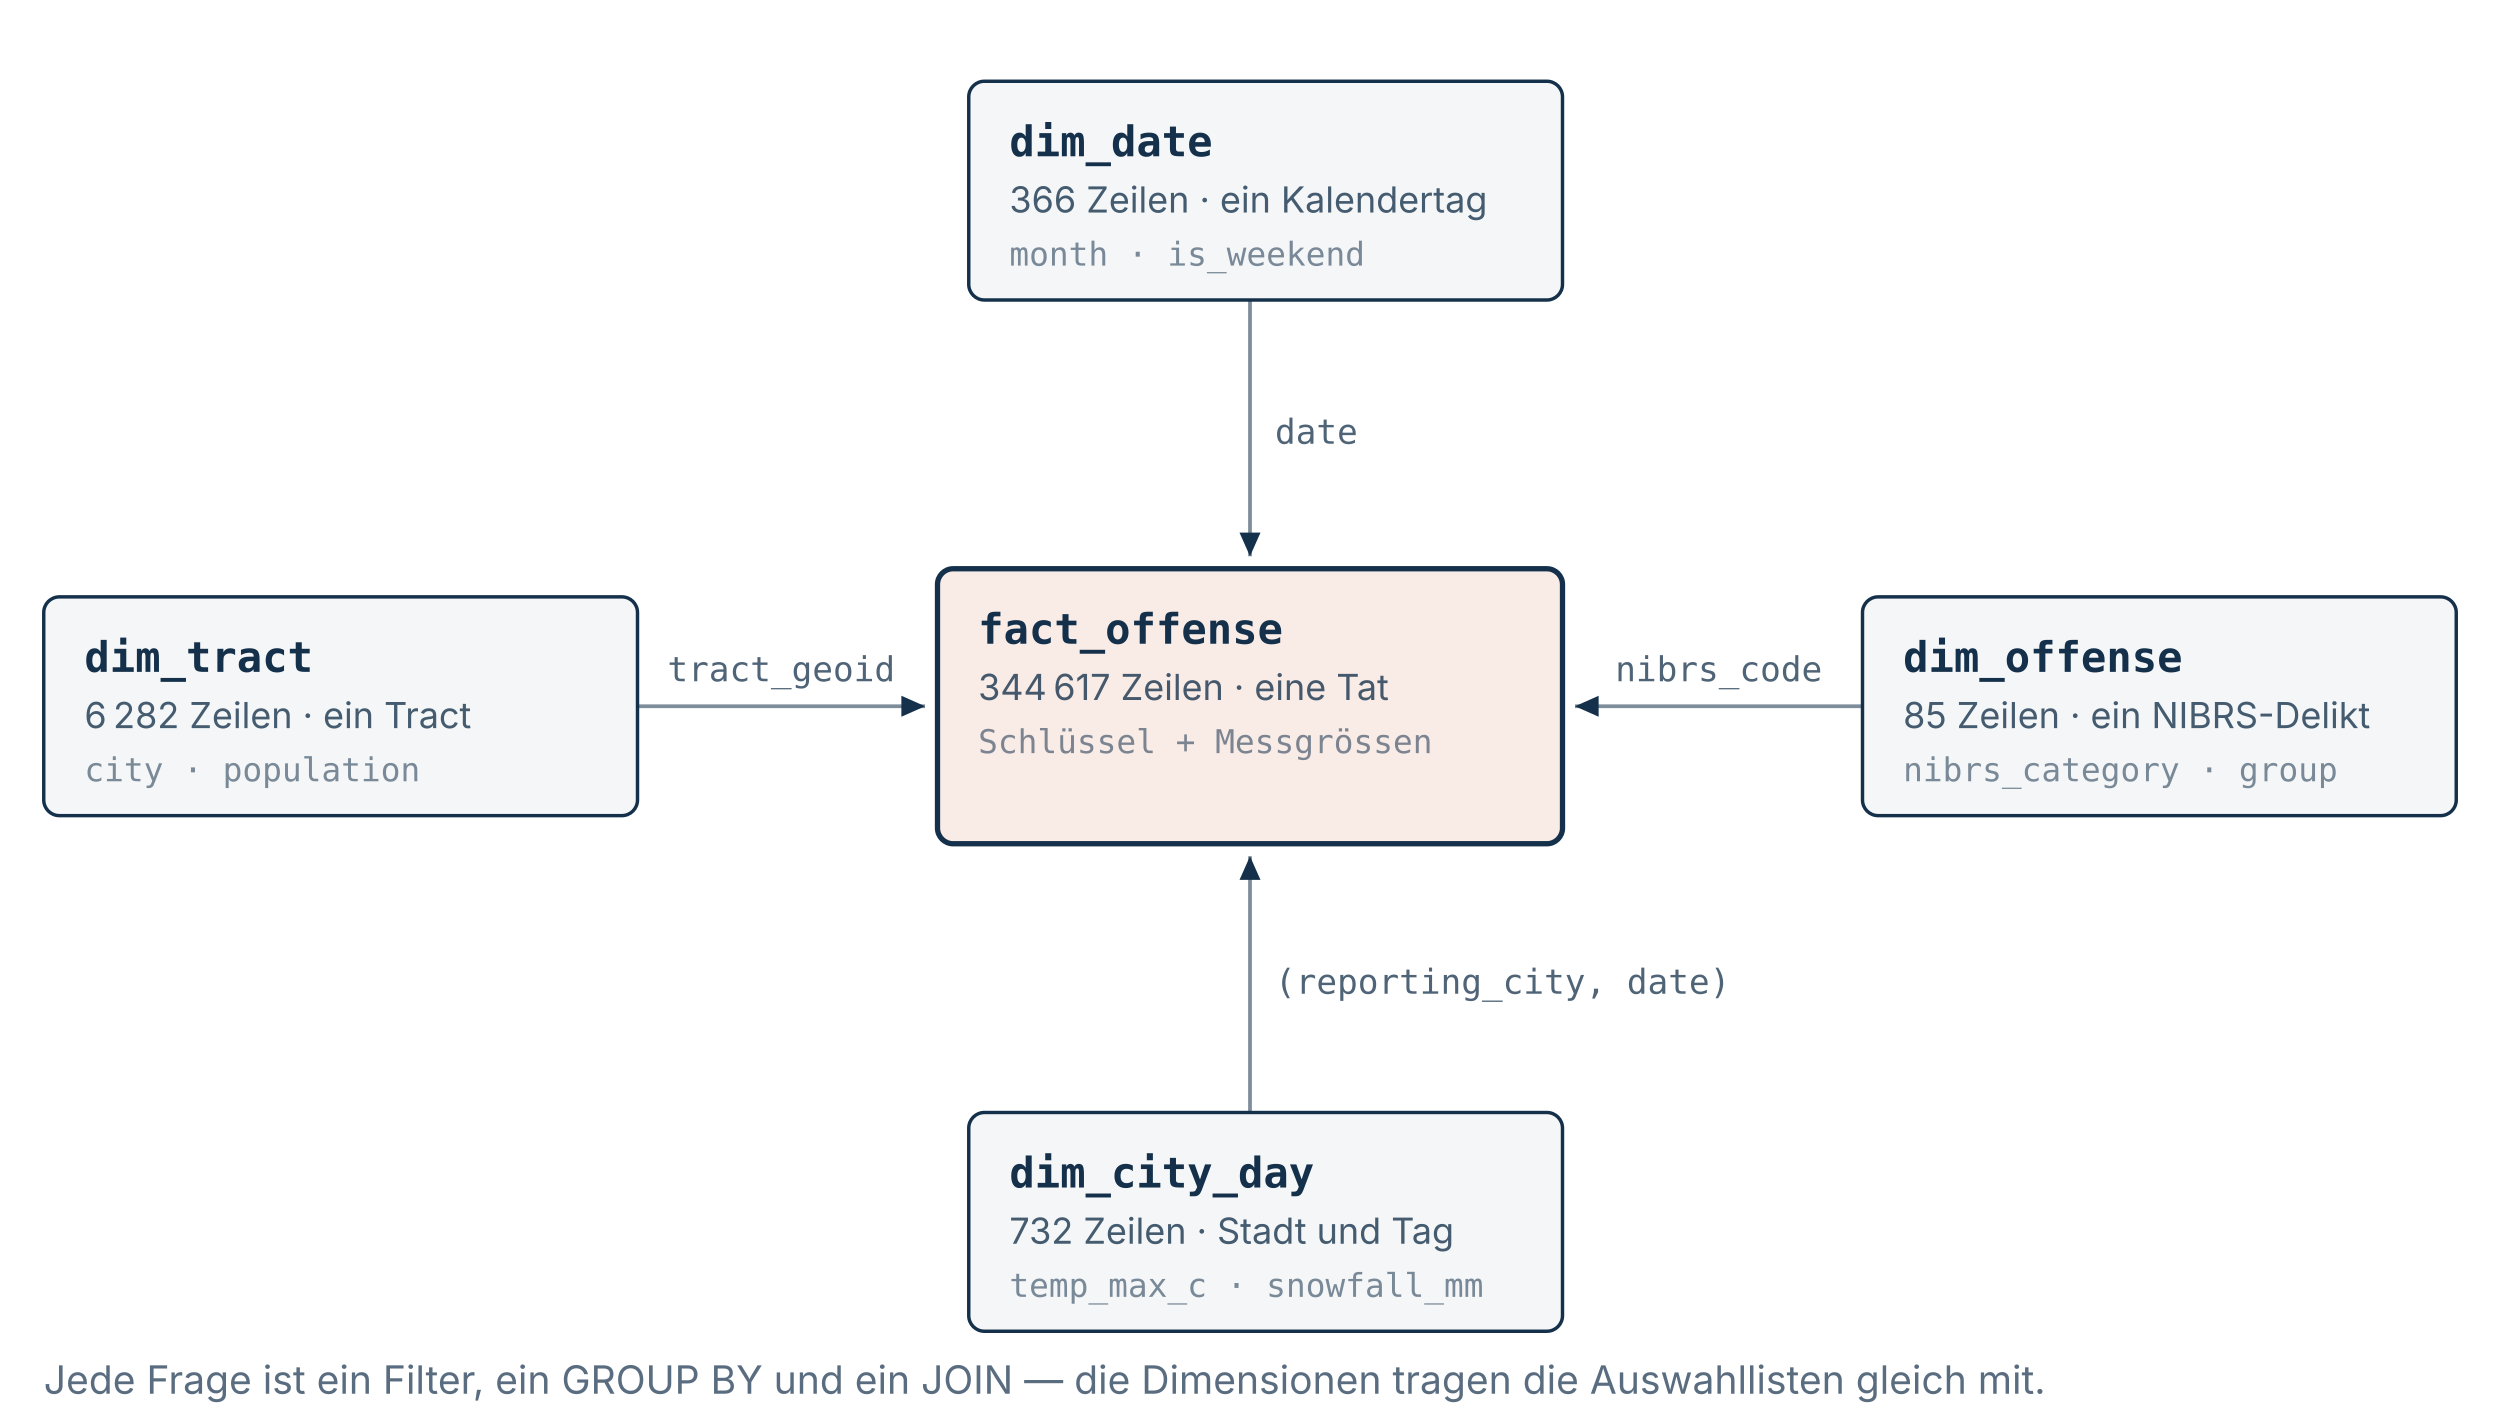
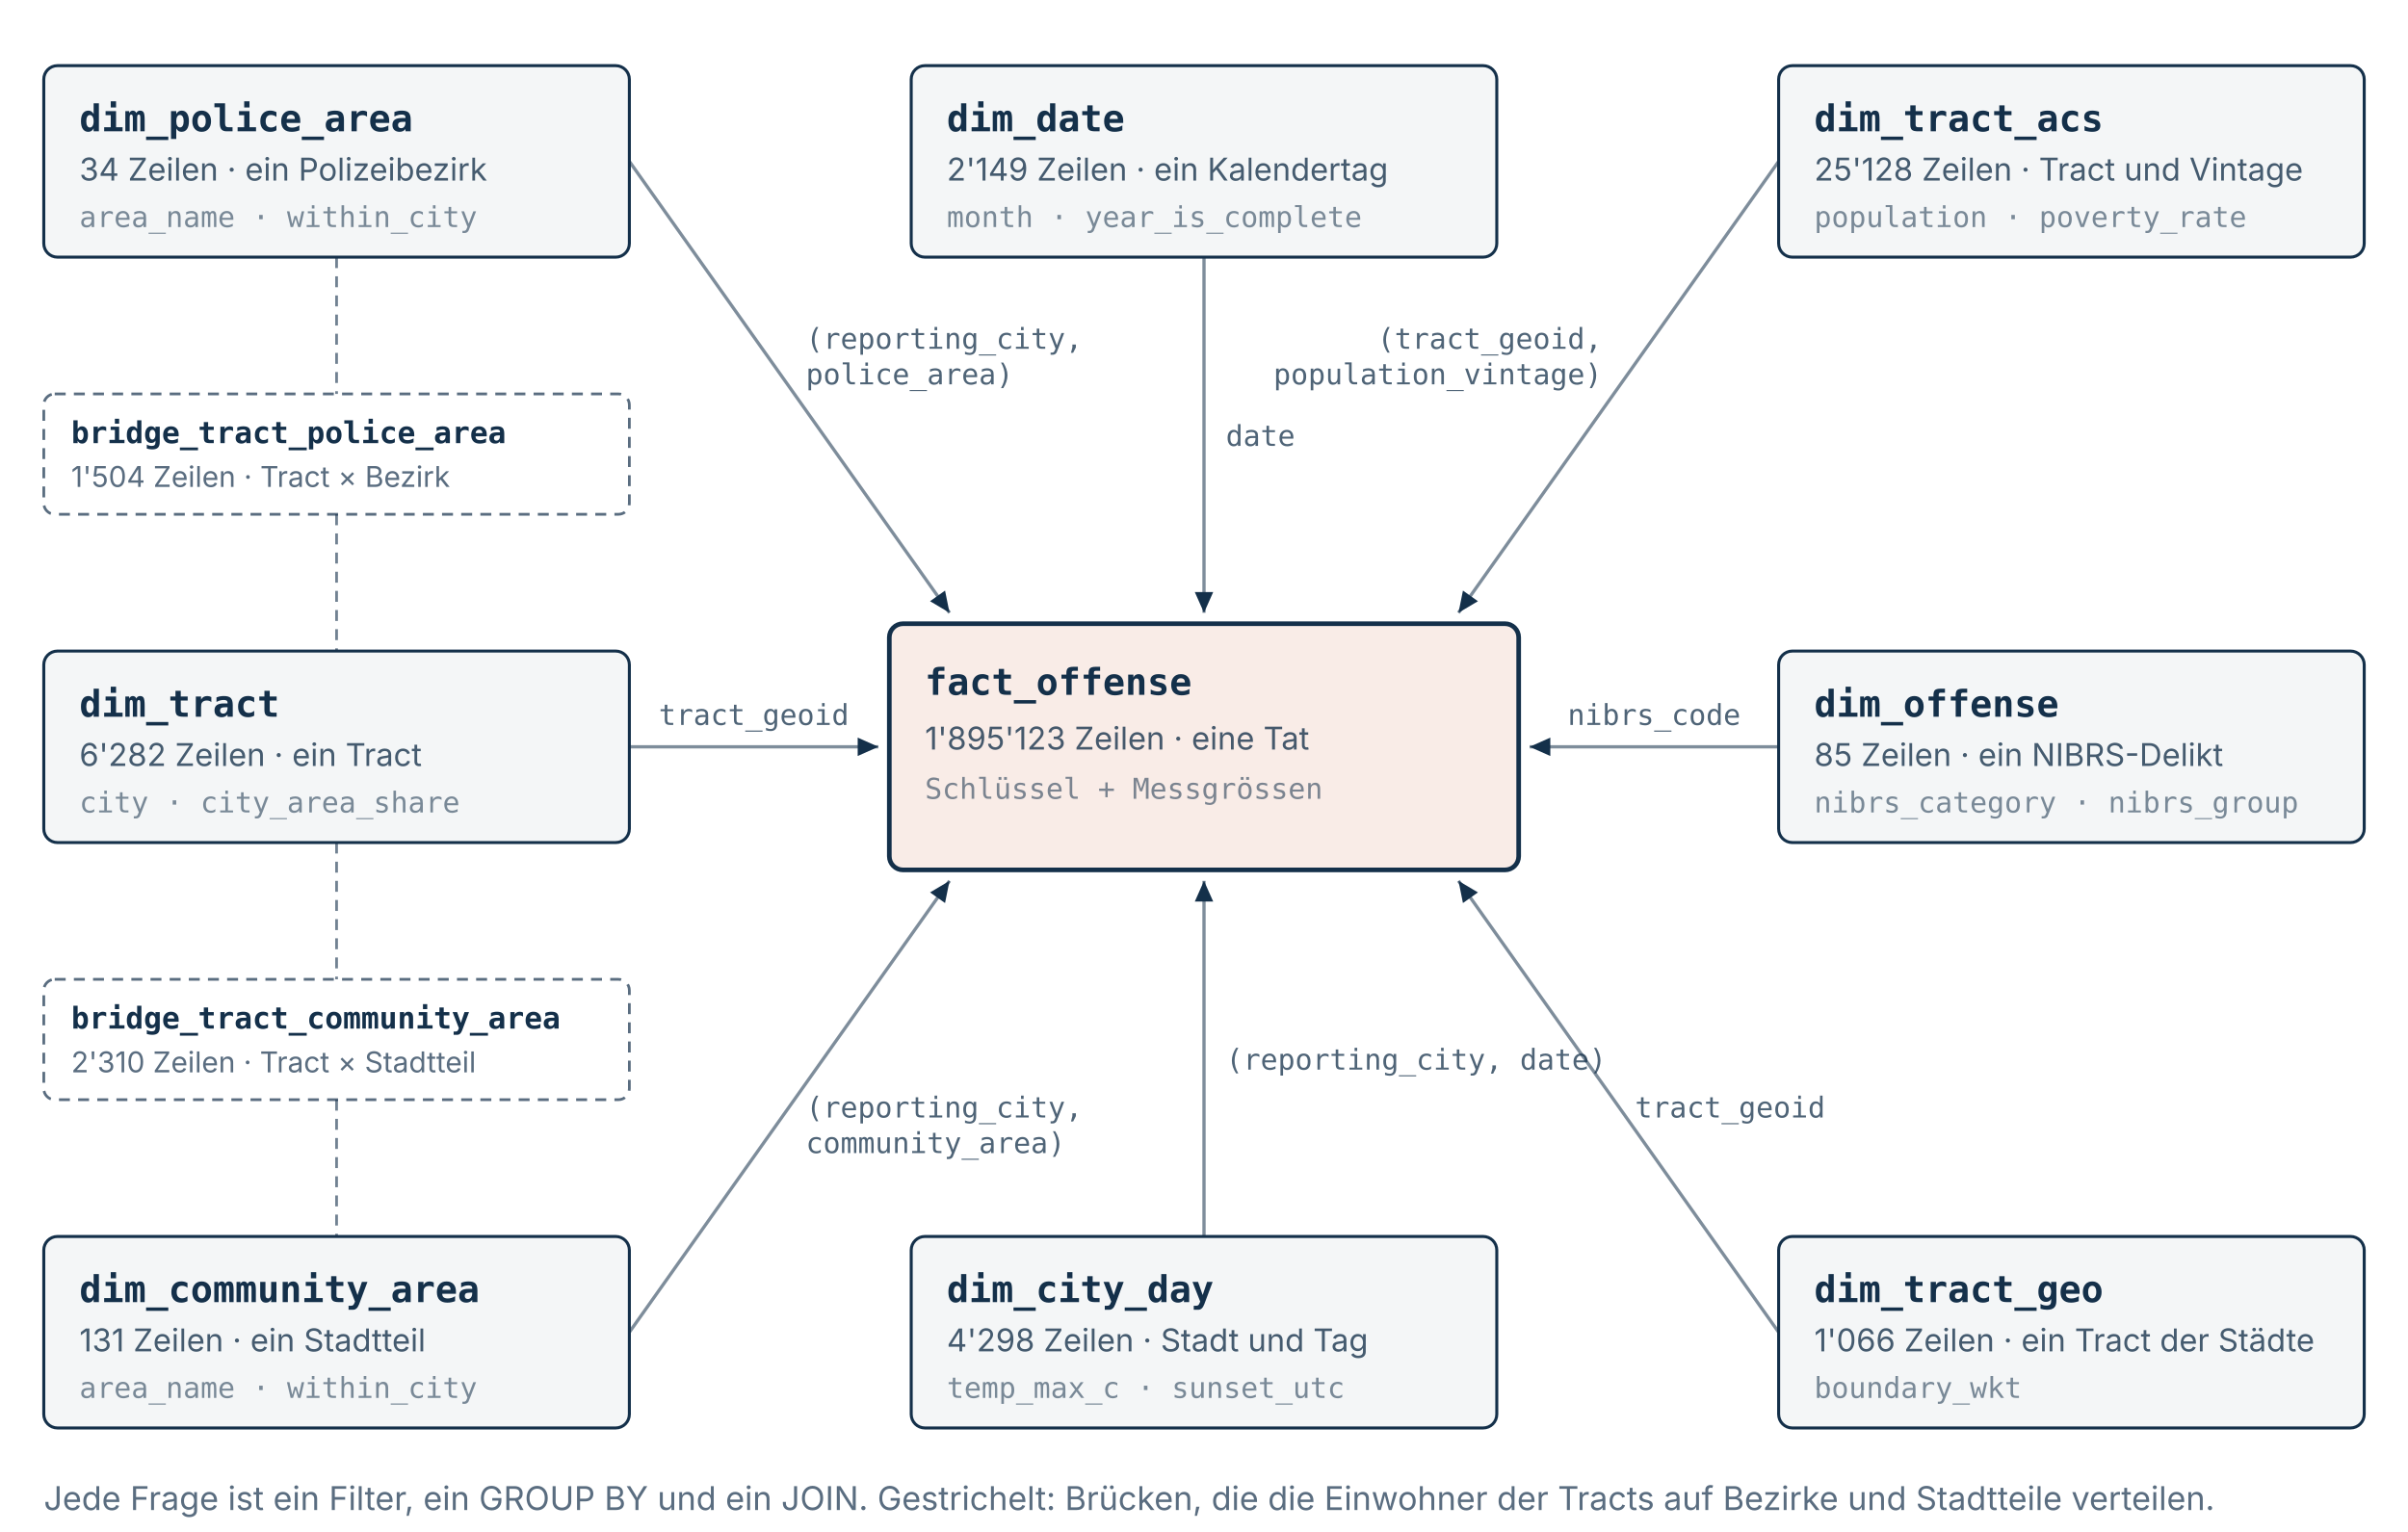
- <svg xmlns="http://www.w3.org/2000/svg" viewBox="0 0 800 452" role="img" width="100%" height="auto" aria-label="Das Sternschema: die Faktentabelle fact_offense in der Mitte, darum die vier Dimensionen dim_tract, dim_offense, dim_date und dim_city_day, je über einen Schlüssel verbunden.">
+ <svg xmlns="http://www.w3.org/2000/svg" viewBox="0 0 880 560" role="img" width="100%" height="auto" aria-label="Das Sternschema: die Faktentabelle fact_offense in der Mitte, darum 8 Dimensionen (dim_tract, dim_tract_geo, dim_tract_acs, dim_offense, dim_date, dim_city_day, dim_police_area, dim_community_area), je über einen Schlüssel verbunden; dazu 2 Brücken (bridge_tract_police_area, bridge_tract_community_area), die Tracts auf Polizeibezirke und Stadtteile verteilen.">
  <style>
  svg { color: #14304a; }
  .signal { fill: #c2410c; }
  @media (prefers-color-scheme: dark) {
    svg { color: #dde5ee; }
    .signal { fill: #dda05c; }
  }
</style>
  <defs>
    <marker id="pfeil" viewBox="0 0 10 10" refX="9" refY="5" markerWidth="7" markerHeight="7" orient="auto-start-reverse">
      <path d="M 0 1 L 9 5 L 0 9 z" fill="currentColor" />
    </marker>
  </defs>
  <g>
-     <rect x="310" y="26" width="190" height="70" rx="5" fill="currentColor" fill-opacity="0.045" stroke="currentColor" stroke-width="1.1" />
-     <text x="323" y="50" font-family="ui-monospace,SFMono-Regular,Menlo,monospace" font-size="13.5" font-weight="600" fill="currentColor">dim_date</text>
-     <text x="323" y="68" font-family="ui-sans-serif,system-ui,-apple-system,sans-serif" font-size="11.5" fill="currentColor" fill-opacity="0.78">366 Zeilen · ein Kalendertag</text>
-     <text x="323" y="85" font-family="ui-monospace,SFMono-Regular,Menlo,monospace" font-size="10.5" fill="currentColor" fill-opacity="0.55">month · is_weekend</text>
+     <rect x="325" y="228" width="230" height="90" rx="5" class="signal" fill-opacity="0.10" stroke="currentColor" stroke-width="1.7" />
+     <text x="338" y="254" font-family="ui-monospace,SFMono-Regular,Menlo,monospace" font-size="13.5" font-weight="600" fill="currentColor">fact_offense</text>
+     <text x="338" y="274" font-family="ui-sans-serif,system-ui,-apple-system,sans-serif" font-size="11.5" fill-opacity="0.78" fill="currentColor">1'895'123 Zeilen · eine Tat</text>
+     <text x="338" y="292" font-family="ui-monospace,SFMono-Regular,Menlo,monospace" font-size="10.5" fill-opacity="0.55" fill="currentColor">Schlüssel + Messgrössen</text>
  </g>
  <g>
-     <rect x="310" y="356" width="190" height="70" rx="5" fill="currentColor" fill-opacity="0.045" stroke="currentColor" stroke-width="1.1" />
-     <text x="323" y="380" font-family="ui-monospace,SFMono-Regular,Menlo,monospace" font-size="13.5" font-weight="600" fill="currentColor">dim_city_day</text>
-     <text x="323" y="398" font-family="ui-sans-serif,system-ui,-apple-system,sans-serif" font-size="11.5" fill="currentColor" fill-opacity="0.78">732 Zeilen · Stadt und Tag</text>
-     <text x="323" y="415" font-family="ui-monospace,SFMono-Regular,Menlo,monospace" font-size="10.5" fill="currentColor" fill-opacity="0.55">temp_max_c · snowfall_mm</text>
+     <rect x="16" y="238" width="214" height="70" rx="5" fill="currentColor" fill-opacity="0.045" stroke="currentColor" stroke-width="1.1" />
+     <text x="29" y="262" font-family="ui-monospace,SFMono-Regular,Menlo,monospace" font-size="13.5" font-weight="600" fill="currentColor">dim_tract</text>
+     <text x="29" y="280" font-family="ui-sans-serif,system-ui,-apple-system,sans-serif" font-size="11.5" fill-opacity="0.78" fill="currentColor">6'282 Zeilen · ein Tract</text>
+     <text x="29" y="297" font-family="ui-monospace,SFMono-Regular,Menlo,monospace" font-size="10.5" fill-opacity="0.55" fill="currentColor">city · city_area_share</text>
  </g>
  <g>
-     <rect x="14" y="191" width="190" height="70" rx="5" fill="currentColor" fill-opacity="0.045" stroke="currentColor" stroke-width="1.1" />
-     <text x="27" y="215" font-family="ui-monospace,SFMono-Regular,Menlo,monospace" font-size="13.5" font-weight="600" fill="currentColor">dim_tract</text>
-     <text x="27" y="233" font-family="ui-sans-serif,system-ui,-apple-system,sans-serif" font-size="11.5" fill="currentColor" fill-opacity="0.78">6 282 Zeilen · ein Tract</text>
-     <text x="27" y="250" font-family="ui-monospace,SFMono-Regular,Menlo,monospace" font-size="10.5" fill="currentColor" fill-opacity="0.55">city · population</text>
+     <rect x="650" y="452" width="214" height="70" rx="5" fill="currentColor" fill-opacity="0.045" stroke="currentColor" stroke-width="1.1" />
+     <text x="663" y="476" font-family="ui-monospace,SFMono-Regular,Menlo,monospace" font-size="13.5" font-weight="600" fill="currentColor">dim_tract_geo</text>
+     <text x="663" y="494" font-family="ui-sans-serif,system-ui,-apple-system,sans-serif" font-size="11.5" fill-opacity="0.78" fill="currentColor">1'066 Zeilen · ein Tract der Städte</text>
+     <text x="663" y="511" font-family="ui-monospace,SFMono-Regular,Menlo,monospace" font-size="10.5" fill-opacity="0.55" fill="currentColor">boundary_wkt</text>
  </g>
  <g>
-     <rect x="596" y="191" width="190" height="70" rx="5" fill="currentColor" fill-opacity="0.045" stroke="currentColor" stroke-width="1.1" />
-     <text x="609" y="215" font-family="ui-monospace,SFMono-Regular,Menlo,monospace" font-size="13.5" font-weight="600" fill="currentColor">dim_offense</text>
-     <text x="609" y="233" font-family="ui-sans-serif,system-ui,-apple-system,sans-serif" font-size="11.5" fill="currentColor" fill-opacity="0.78">85 Zeilen · ein NIBRS-Delikt</text>
-     <text x="609" y="250" font-family="ui-monospace,SFMono-Regular,Menlo,monospace" font-size="10.5" fill="currentColor" fill-opacity="0.55">nibrs_category · group</text>
+     <rect x="650" y="24" width="214" height="70" rx="5" fill="currentColor" fill-opacity="0.045" stroke="currentColor" stroke-width="1.1" />
+     <text x="663" y="48" font-family="ui-monospace,SFMono-Regular,Menlo,monospace" font-size="13.5" font-weight="600" fill="currentColor">dim_tract_acs</text>
+     <text x="663" y="66" font-family="ui-sans-serif,system-ui,-apple-system,sans-serif" font-size="11.5" fill-opacity="0.78" fill="currentColor">25'128 Zeilen · Tract und Vintage</text>
+     <text x="663" y="83" font-family="ui-monospace,SFMono-Regular,Menlo,monospace" font-size="10.5" fill-opacity="0.55" fill="currentColor">population · poverty_rate</text>
  </g>
  <g>
-     <rect x="300" y="182" width="200" height="88" rx="5" class="signal" fill-opacity="0.10" stroke="currentColor" stroke-width="1.7" />
-     <text x="313" y="206" font-family="ui-monospace,SFMono-Regular,Menlo,monospace" font-size="13.5" font-weight="600" fill="currentColor">fact_offense</text>
-     <text x="313" y="224" font-family="ui-sans-serif,system-ui,-apple-system,sans-serif" font-size="11.5" fill="currentColor" fill-opacity="0.78">344 617 Zeilen · eine Tat</text>
-     <text x="313" y="241" font-family="ui-monospace,SFMono-Regular,Menlo,monospace" font-size="10.5" fill="currentColor" fill-opacity="0.55">Schlüssel + Messgrössen</text>
+     <rect x="650" y="238" width="214" height="70" rx="5" fill="currentColor" fill-opacity="0.045" stroke="currentColor" stroke-width="1.1" />
+     <text x="663" y="262" font-family="ui-monospace,SFMono-Regular,Menlo,monospace" font-size="13.5" font-weight="600" fill="currentColor">dim_offense</text>
+     <text x="663" y="280" font-family="ui-sans-serif,system-ui,-apple-system,sans-serif" font-size="11.5" fill-opacity="0.78" fill="currentColor">85 Zeilen · ein NIBRS-Delikt</text>
+     <text x="663" y="297" font-family="ui-monospace,SFMono-Regular,Menlo,monospace" font-size="10.5" fill-opacity="0.55" fill="currentColor">nibrs_category · nibrs_group</text>
  </g>
-   <line x1="400" y1="96" x2="400" y2="178" stroke="currentColor" stroke-width="1.2" stroke-opacity="0.55" marker-end="url(#pfeil)" />
-   <line x1="400" y1="356" x2="400" y2="274" stroke="currentColor" stroke-width="1.2" stroke-opacity="0.55" marker-end="url(#pfeil)" />
-   <line x1="204" y1="226" x2="296" y2="226" stroke="currentColor" stroke-width="1.2" stroke-opacity="0.55" marker-end="url(#pfeil)" />
-   <line x1="596" y1="226" x2="504" y2="226" stroke="currentColor" stroke-width="1.2" stroke-opacity="0.55" marker-end="url(#pfeil)" />
-   <text x="408" y="142" text-anchor="start" font-family="ui-monospace,SFMono-Regular,Menlo,monospace" font-size="11" fill="currentColor" fill-opacity="0.75">date</text>
-   <text x="408" y="318" text-anchor="start" font-family="ui-monospace,SFMono-Regular,Menlo,monospace" font-size="11" fill="currentColor" fill-opacity="0.75">(reporting_city, date)</text>
-   <text x="250" y="218" text-anchor="middle" font-family="ui-monospace,SFMono-Regular,Menlo,monospace" font-size="11" fill="currentColor" fill-opacity="0.75">tract_geoid</text>
-   <text x="550" y="218" text-anchor="middle" font-family="ui-monospace,SFMono-Regular,Menlo,monospace" font-size="11" fill="currentColor" fill-opacity="0.75">nibrs_code</text>
-   <text x="14" y="446" font-family="ui-sans-serif,system-ui,-apple-system,sans-serif" font-size="12.5" fill="currentColor" fill-opacity="0.7">Jede Frage ist ein Filter, ein GROUP BY und ein JOIN — die Dimensionen tragen die Auswahllisten gleich mit.</text>
+   <g>
+     <rect x="333" y="24" width="214" height="70" rx="5" fill="currentColor" fill-opacity="0.045" stroke="currentColor" stroke-width="1.1" />
+     <text x="346" y="48" font-family="ui-monospace,SFMono-Regular,Menlo,monospace" font-size="13.5" font-weight="600" fill="currentColor">dim_date</text>
+     <text x="346" y="66" font-family="ui-sans-serif,system-ui,-apple-system,sans-serif" font-size="11.5" fill-opacity="0.78" fill="currentColor">2'149 Zeilen · ein Kalendertag</text>
+     <text x="346" y="83" font-family="ui-monospace,SFMono-Regular,Menlo,monospace" font-size="10.5" fill-opacity="0.55" fill="currentColor">month · year_is_complete</text>
+   </g>
+   <g>
+     <rect x="333" y="452" width="214" height="70" rx="5" fill="currentColor" fill-opacity="0.045" stroke="currentColor" stroke-width="1.1" />
+     <text x="346" y="476" font-family="ui-monospace,SFMono-Regular,Menlo,monospace" font-size="13.5" font-weight="600" fill="currentColor">dim_city_day</text>
+     <text x="346" y="494" font-family="ui-sans-serif,system-ui,-apple-system,sans-serif" font-size="11.5" fill-opacity="0.78" fill="currentColor">4'298 Zeilen · Stadt und Tag</text>
+     <text x="346" y="511" font-family="ui-monospace,SFMono-Regular,Menlo,monospace" font-size="10.5" fill-opacity="0.55" fill="currentColor">temp_max_c · sunset_utc</text>
+   </g>
+   <g>
+     <rect x="16" y="24" width="214" height="70" rx="5" fill="currentColor" fill-opacity="0.045" stroke="currentColor" stroke-width="1.1" />
+     <text x="29" y="48" font-family="ui-monospace,SFMono-Regular,Menlo,monospace" font-size="13.5" font-weight="600" fill="currentColor">dim_police_area</text>
+     <text x="29" y="66" font-family="ui-sans-serif,system-ui,-apple-system,sans-serif" font-size="11.5" fill-opacity="0.78" fill="currentColor">34 Zeilen · ein Polizeibezirk</text>
+     <text x="29" y="83" font-family="ui-monospace,SFMono-Regular,Menlo,monospace" font-size="10.5" fill-opacity="0.55" fill="currentColor">area_name · within_city</text>
+   </g>
+   <g>
+     <rect x="16" y="144" width="214" height="44" rx="4" fill="none" stroke="currentColor" stroke-width="1" stroke-dasharray="4 3" stroke-opacity="0.7" />
+     <text x="26" y="162" font-family="ui-monospace,SFMono-Regular,Menlo,monospace" font-size="11" font-weight="600" fill="currentColor">bridge_tract_police_area</text>
+     <text x="26" y="178" font-family="ui-sans-serif,system-ui,-apple-system,sans-serif" font-size="10.5" fill-opacity="0.7" fill="currentColor">1'504 Zeilen · Tract × Bezirk</text>
+   </g>
+   <g>
+     <rect x="16" y="452" width="214" height="70" rx="5" fill="currentColor" fill-opacity="0.045" stroke="currentColor" stroke-width="1.1" />
+     <text x="29" y="476" font-family="ui-monospace,SFMono-Regular,Menlo,monospace" font-size="13.5" font-weight="600" fill="currentColor">dim_community_area</text>
+     <text x="29" y="494" font-family="ui-sans-serif,system-ui,-apple-system,sans-serif" font-size="11.5" fill-opacity="0.78" fill="currentColor">131 Zeilen · ein Stadtteil</text>
+     <text x="29" y="511" font-family="ui-monospace,SFMono-Regular,Menlo,monospace" font-size="10.5" fill-opacity="0.55" fill="currentColor">area_name · within_city</text>
+   </g>
+   <g>
+     <rect x="16" y="358" width="214" height="44" rx="4" fill="none" stroke="currentColor" stroke-width="1" stroke-dasharray="4 3" stroke-opacity="0.7" />
+     <text x="26" y="376" font-family="ui-monospace,SFMono-Regular,Menlo,monospace" font-size="11" font-weight="600" fill="currentColor">bridge_tract_community_area</text>
+     <text x="26" y="392" font-family="ui-sans-serif,system-ui,-apple-system,sans-serif" font-size="10.5" fill-opacity="0.7" fill="currentColor">2'310 Zeilen · Tract × Stadtteil</text>
+   </g>
+   <line x1="230" y1="273" x2="321" y2="273" stroke="currentColor" stroke-width="1.2" stroke-opacity="0.55" marker-end="url(#pfeil)" />
+   <text x="275.5" y="265" text-anchor="middle" font-family="ui-monospace,SFMono-Regular,Menlo,monospace" font-size="10.5" fill-opacity="0.75" fill="currentColor">tract_geoid</text>
+   <line x1="650" y1="487" x2="533" y2="322" stroke="currentColor" stroke-width="1.2" stroke-opacity="0.55" marker-end="url(#pfeil)" />
+   <text x="597.5" y="408.5" font-family="ui-monospace,SFMono-Regular,Menlo,monospace" font-size="10.5" fill-opacity="0.75" fill="currentColor">tract_geoid</text>
+   <line x1="650" y1="59" x2="533" y2="224" stroke="currentColor" stroke-width="1.2" stroke-opacity="0.55" marker-end="url(#pfeil)" />
+   <text x="585.5" y="127.5" text-anchor="end" font-family="ui-monospace,SFMono-Regular,Menlo,monospace" font-size="10.5" fill-opacity="0.75" fill="currentColor">(tract_geoid,</text>
+   <text x="585.5" y="140.5" text-anchor="end" font-family="ui-monospace,SFMono-Regular,Menlo,monospace" font-size="10.5" fill-opacity="0.75" fill="currentColor"> population_vintage)</text>
+   <line x1="650" y1="273" x2="559" y2="273" stroke="currentColor" stroke-width="1.2" stroke-opacity="0.55" marker-end="url(#pfeil)" />
+   <text x="604.5" y="265" text-anchor="middle" font-family="ui-monospace,SFMono-Regular,Menlo,monospace" font-size="10.5" fill-opacity="0.75" fill="currentColor">nibrs_code</text>
+   <line x1="440" y1="94" x2="440" y2="224" stroke="currentColor" stroke-width="1.2" stroke-opacity="0.55" marker-end="url(#pfeil)" />
+   <text x="448" y="163" font-family="ui-monospace,SFMono-Regular,Menlo,monospace" font-size="10.5" fill-opacity="0.75" fill="currentColor">date</text>
+   <line x1="440" y1="452" x2="440" y2="322" stroke="currentColor" stroke-width="1.2" stroke-opacity="0.55" marker-end="url(#pfeil)" />
+   <text x="448" y="391" font-family="ui-monospace,SFMono-Regular,Menlo,monospace" font-size="10.5" fill-opacity="0.75" fill="currentColor">(reporting_city, date)</text>
+   <line x1="230" y1="59" x2="347" y2="224" stroke="currentColor" stroke-width="1.2" stroke-opacity="0.55" marker-end="url(#pfeil)" />
+   <text x="294.5" y="127.5" font-family="ui-monospace,SFMono-Regular,Menlo,monospace" font-size="10.5" fill-opacity="0.75" fill="currentColor">(reporting_city,</text>
+   <text x="294.5" y="140.5" font-family="ui-monospace,SFMono-Regular,Menlo,monospace" font-size="10.5" fill-opacity="0.75" fill="currentColor"> police_area)</text>
+   <line x1="123" y1="94" x2="123" y2="144" stroke="currentColor" stroke-width="1" stroke-dasharray="4 3" stroke-opacity="0.6" />
+   <line x1="123" y1="188" x2="123" y2="238" stroke="currentColor" stroke-width="1" stroke-dasharray="4 3" stroke-opacity="0.6" />
+   <line x1="230" y1="487" x2="347" y2="322" stroke="currentColor" stroke-width="1.2" stroke-opacity="0.55" marker-end="url(#pfeil)" />
+   <text x="294.5" y="408.5" font-family="ui-monospace,SFMono-Regular,Menlo,monospace" font-size="10.5" fill-opacity="0.75" fill="currentColor">(reporting_city,</text>
+   <text x="294.5" y="421.5" font-family="ui-monospace,SFMono-Regular,Menlo,monospace" font-size="10.5" fill-opacity="0.75" fill="currentColor"> community_area)</text>
+   <line x1="123" y1="308" x2="123" y2="358" stroke="currentColor" stroke-width="1" stroke-dasharray="4 3" stroke-opacity="0.6" />
+   <line x1="123" y1="402" x2="123" y2="452" stroke="currentColor" stroke-width="1" stroke-dasharray="4 3" stroke-opacity="0.6" />
+   <text x="16" y="552" font-family="ui-sans-serif,system-ui,-apple-system,sans-serif" font-size="12" fill-opacity="0.7" fill="currentColor">Jede Frage ist ein Filter, ein GROUP BY und ein JOIN. Gestrichelt: Brücken, die die Einwohner der Tracts auf Bezirke und Stadtteile verteilen.</text>
</svg>
